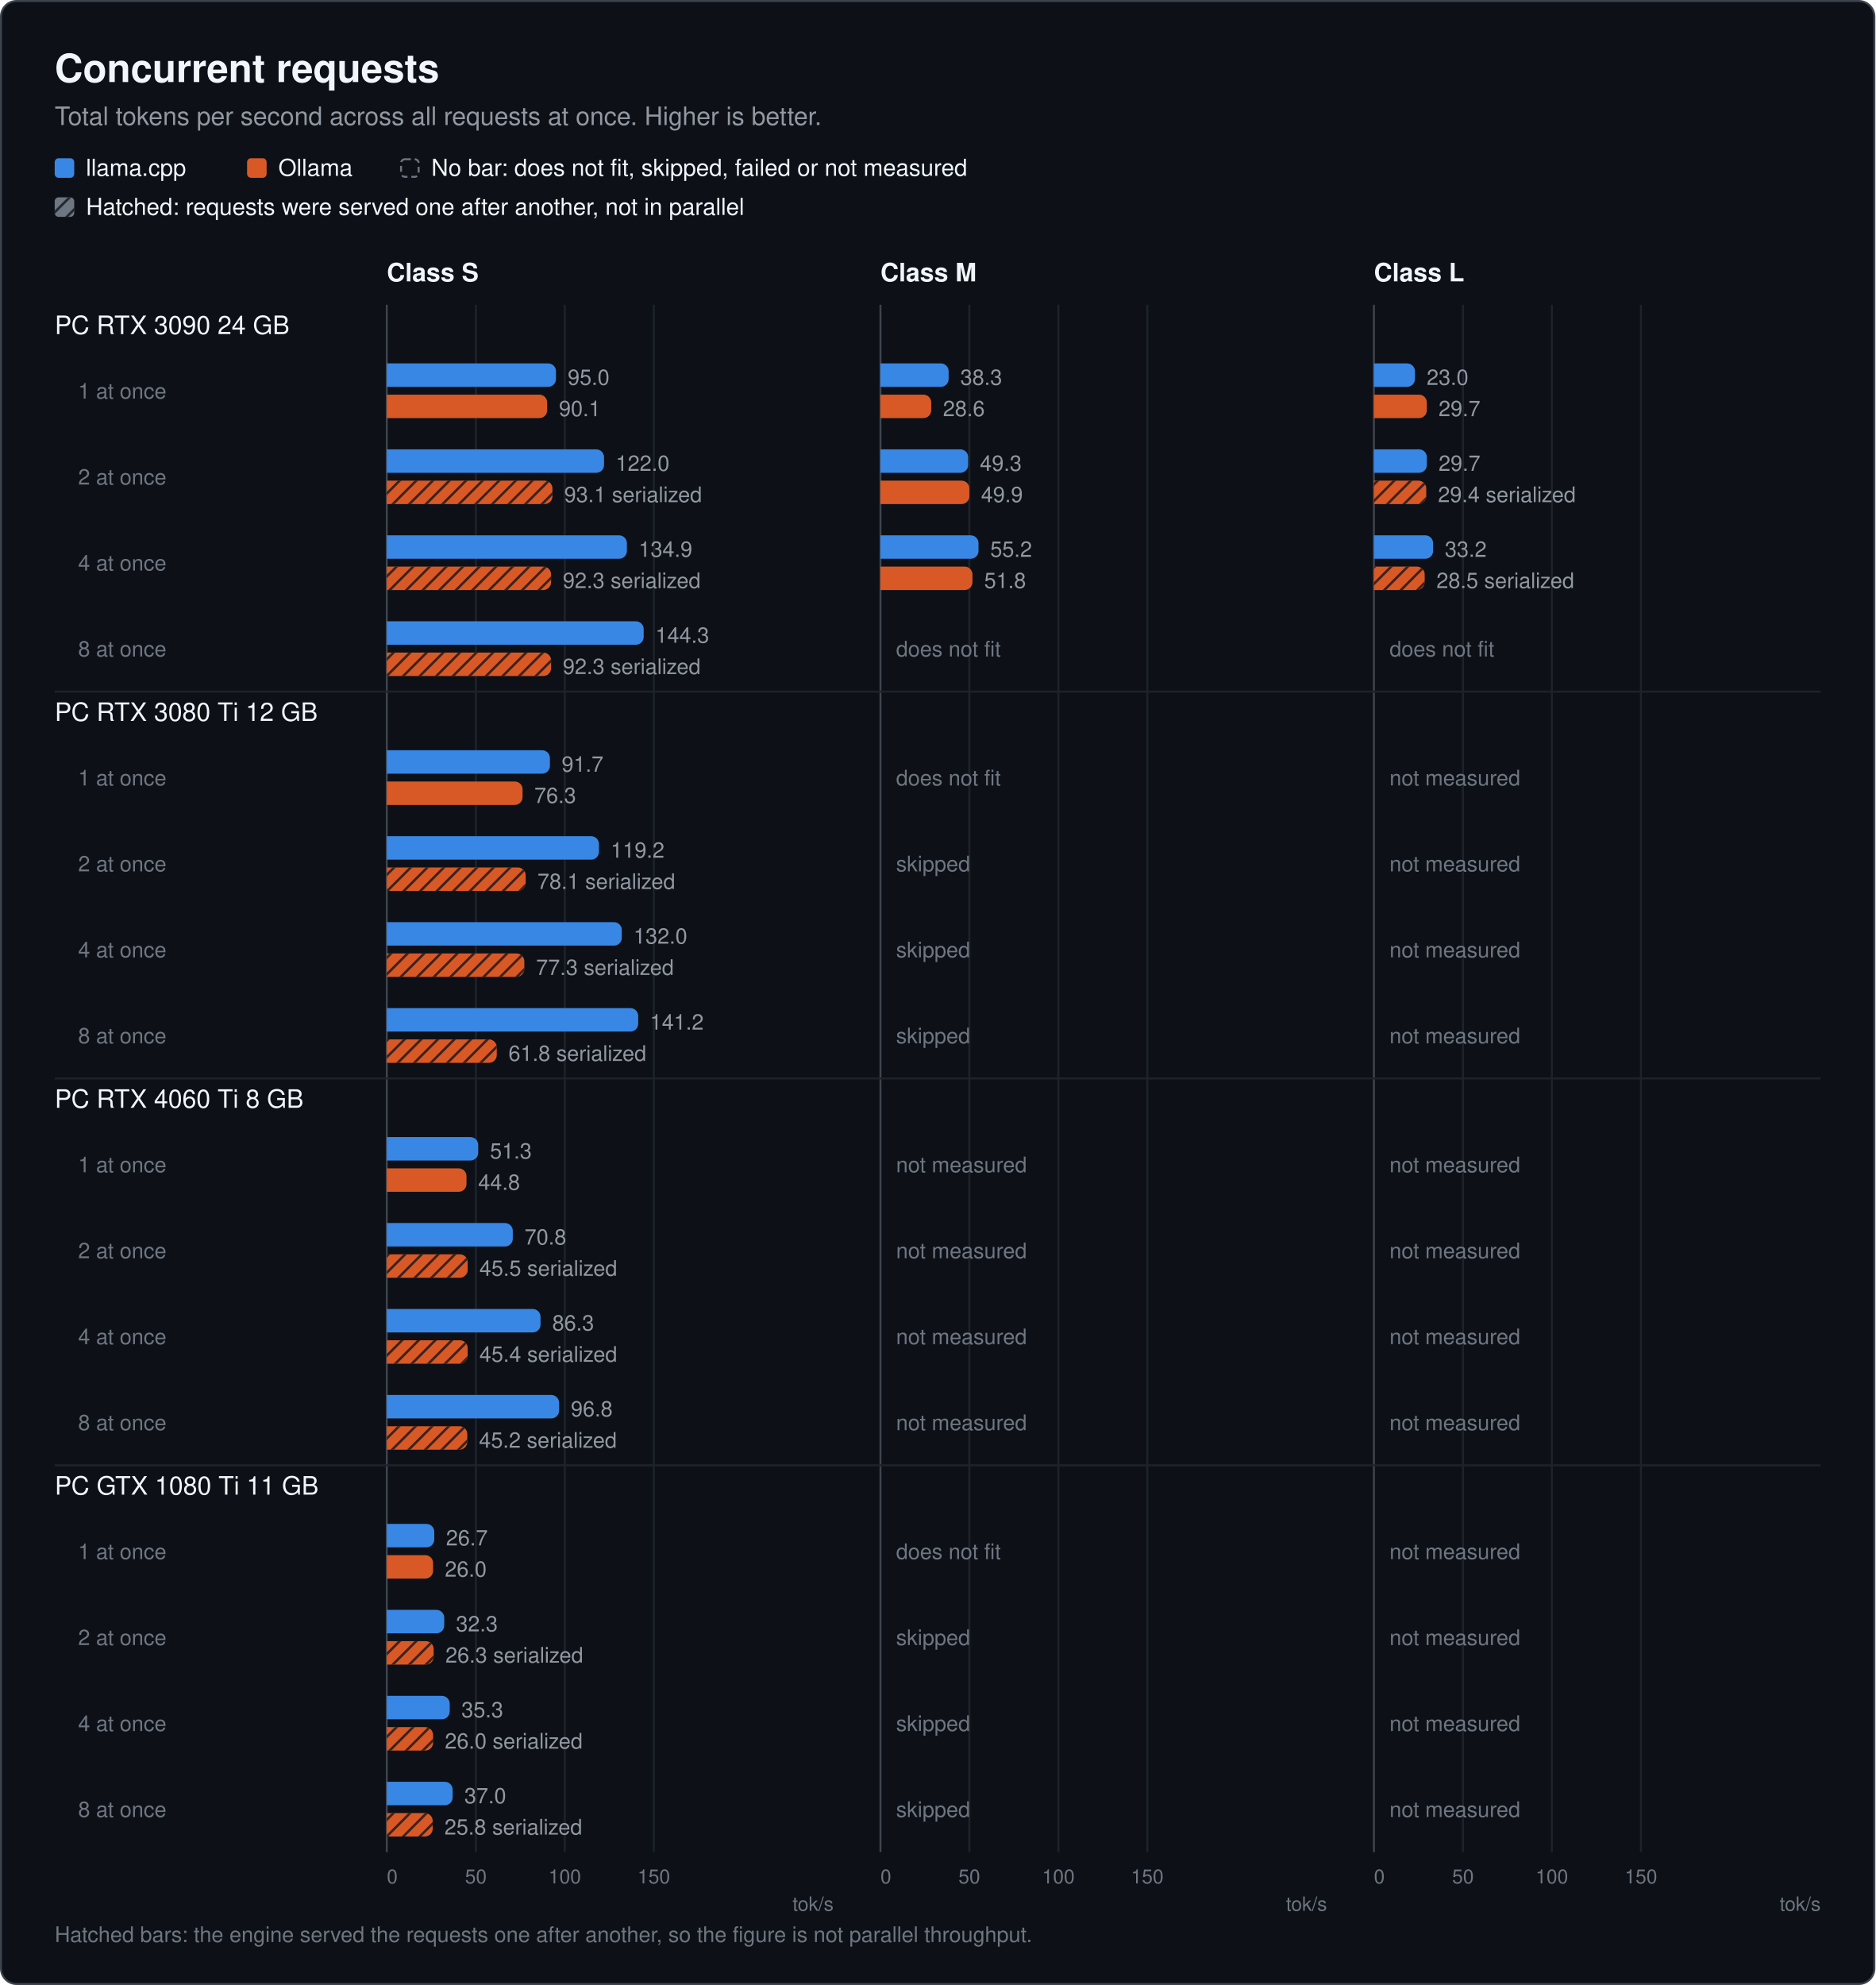
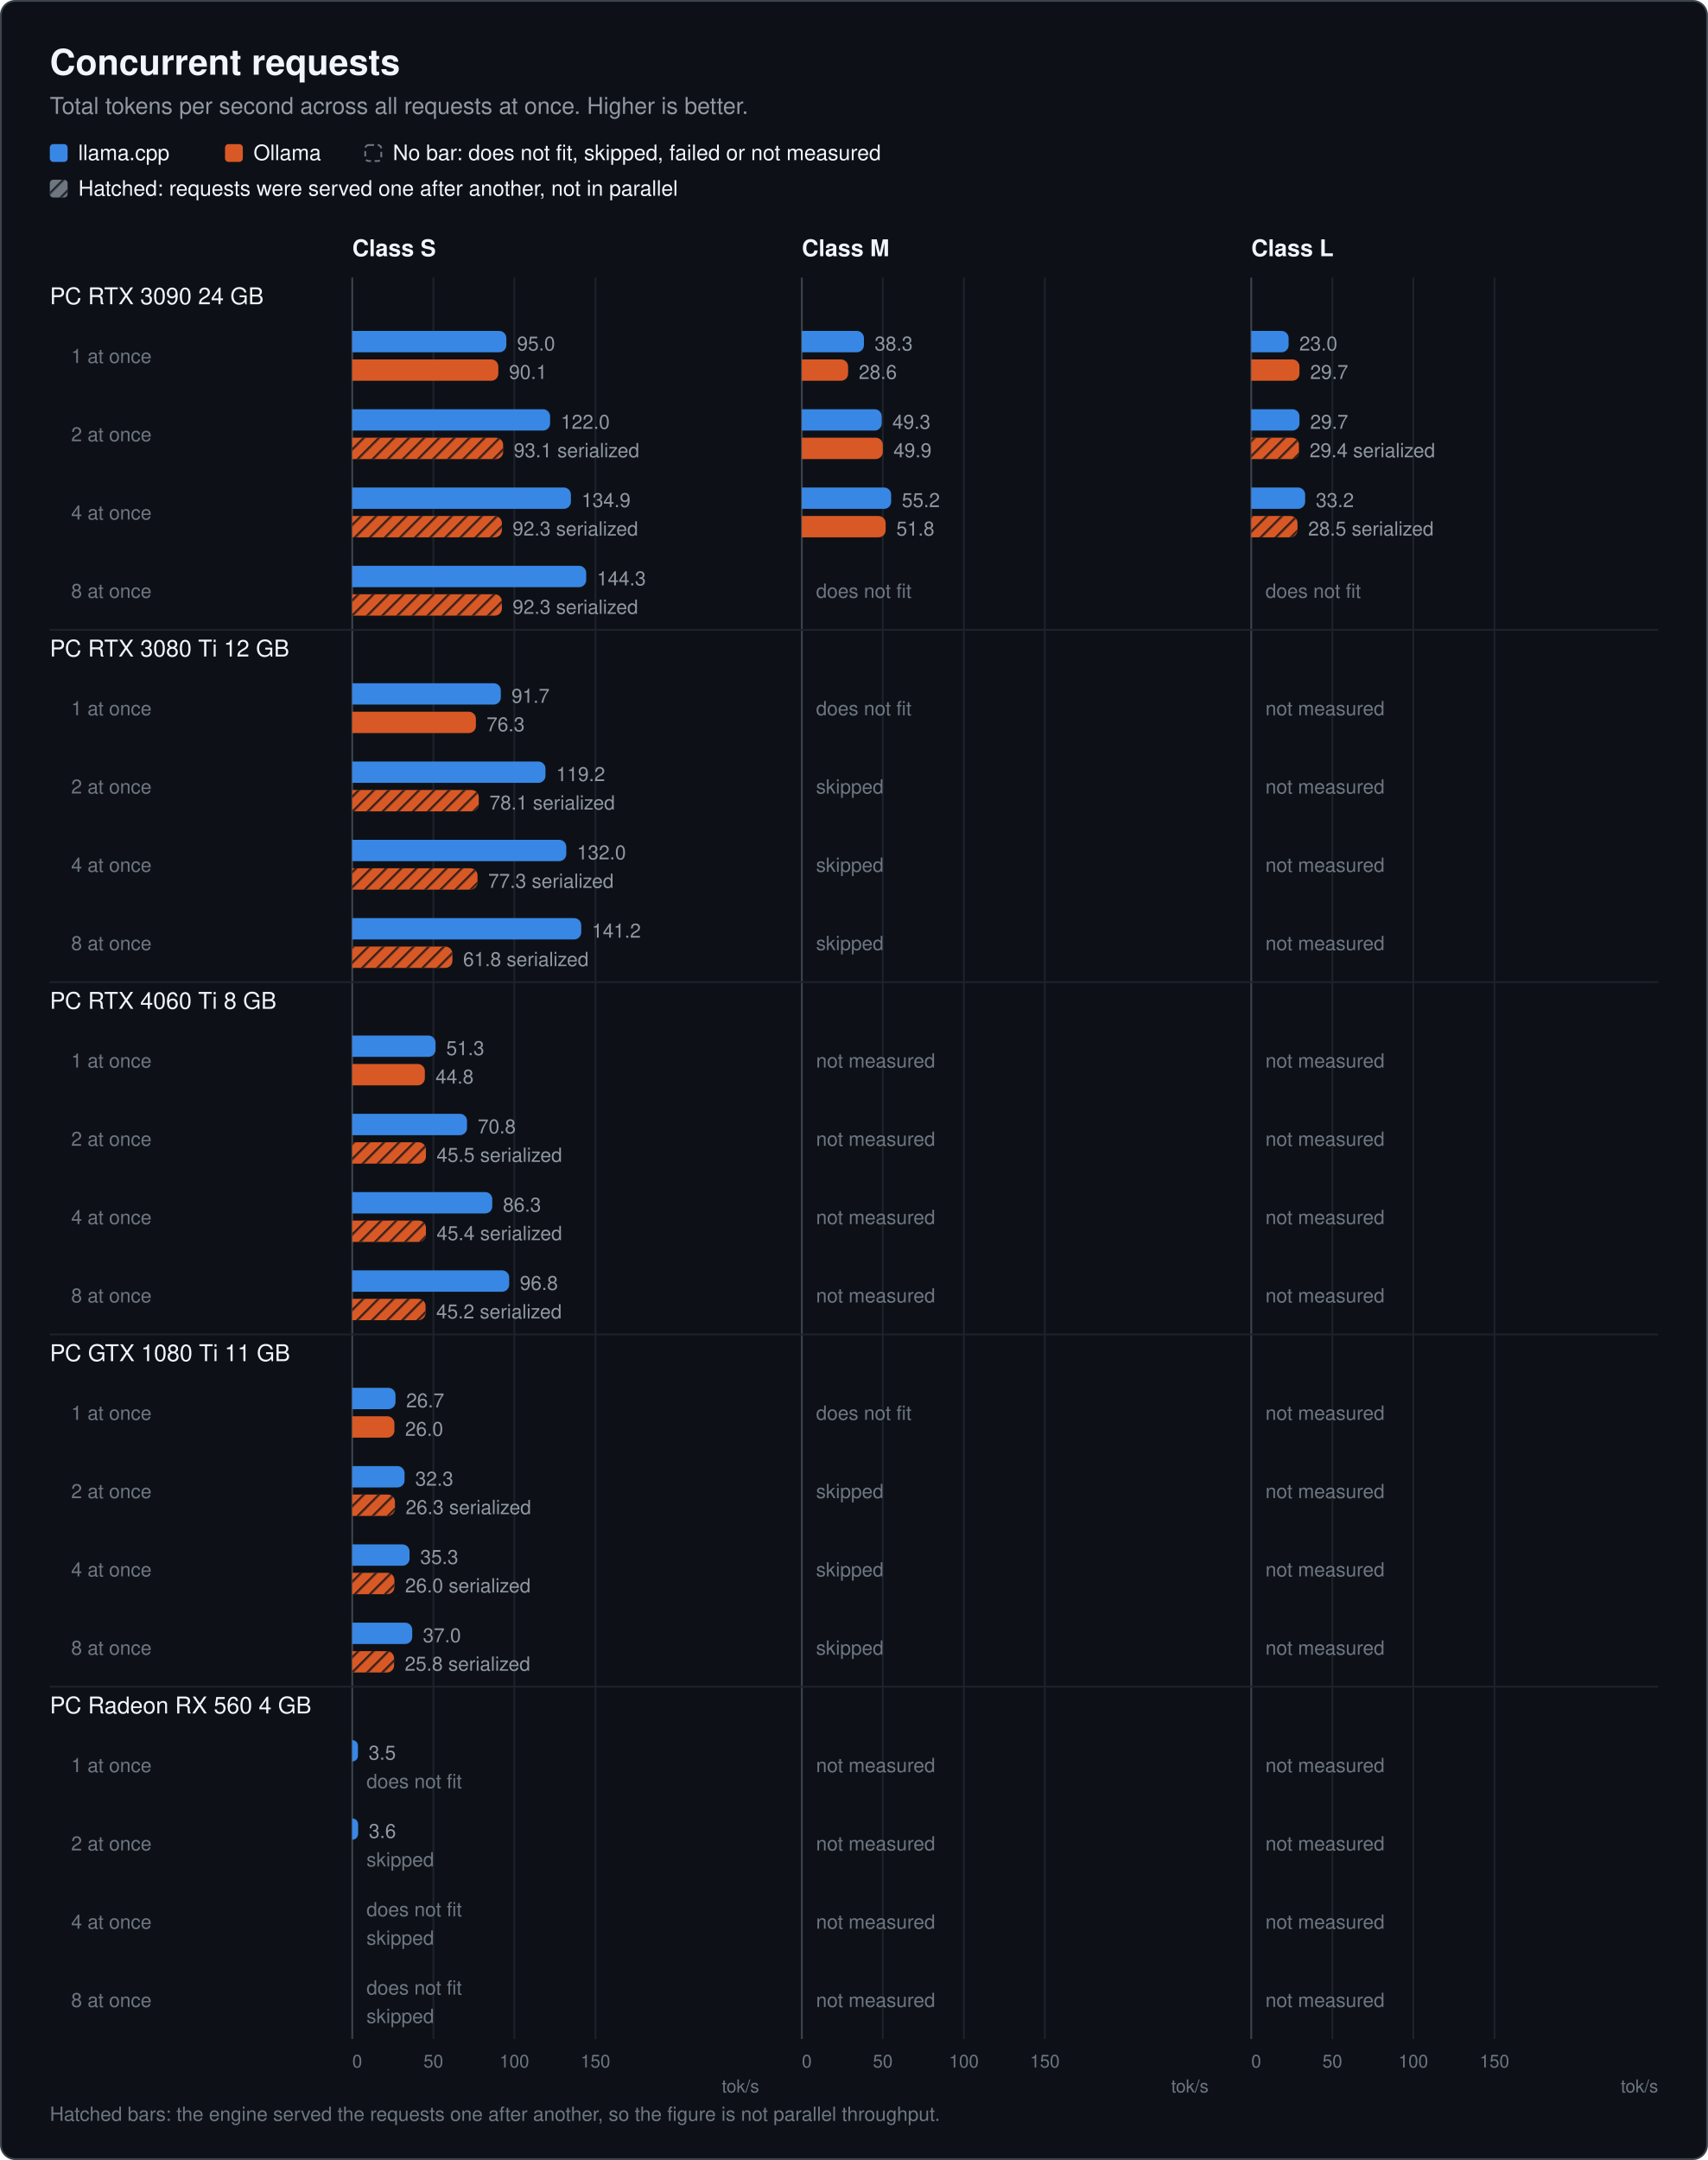
- <svg xmlns="http://www.w3.org/2000/svg" width="960" height="1016" viewBox="0 0 960 1016" role="img" aria-label="Total throughput with several parallel requests per device, model class and engine">
+ <svg xmlns="http://www.w3.org/2000/svg" width="960" height="1214" viewBox="0 0 960 1214" role="img" aria-label="Total throughput with several parallel requests per device, model class and engine">
  <style>
    text { font-family: system-ui, -apple-system, "Segoe UI", Helvetica, Arial, sans-serif; fill: #9198a1; }
    .title { font-size: 20px; font-weight: 600; fill: #f0f6fc; }
    .section { font-size: 15px; font-weight: 600; fill: #f0f6fc; }
    .panel { font-size: 13px; font-weight: 600; fill: #f0f6fc; }
    .device { font-size: 13px; fill: #f0f6fc; }
    .sub { font-size: 13px; }
    .legend { font-size: 12px; fill: #f0f6fc; }
    .value { font-size: 11px; font-variant-numeric: tabular-nums; }
    .tick { font-size: 10px; fill: #6e7681; font-variant-numeric: tabular-nums; }
    .muted, .note, .foot { fill: #6e7681; }
    .note { font-size: 11px; }
    .foot { font-size: 11px; }
    .cell { font-size: 12px; font-weight: 600; font-variant-numeric: tabular-nums; }
    .limitlabel { font-size: 10px; fill: #6e7681; }
    .grid { stroke: #1d232b; stroke-width: 1; }
    .row { stroke: #1d232b; stroke-width: 1; }
    .base { stroke: #3d444d; stroke-width: 1; }
    .limit { stroke: #4d5560; stroke-width: 1; stroke-dasharray: 2 3; }
    .gapbox { fill: none; stroke: #6e7681; stroke-width: 1; stroke-dasharray: 3 2; }
    </style>
  <defs>
    <pattern id="hatch" width="6" height="6" patternUnits="userSpaceOnUse" patternTransform="rotate(45)">
      <line x1="0" y1="0" x2="0" y2="6" stroke="#0d1117" stroke-width="2.5" opacity="0.75" />
    </pattern>
  </defs>
-   <rect x="0.5" y="0.5" width="959" height="1015" rx="8" fill="#0d1117" stroke="#3d444d" />
+   <rect x="0.5" y="0.5" width="959" height="1213" rx="8" fill="#0d1117" stroke="#3d444d" />
  <text x="28" y="42" class="title">Concurrent requests</text>
  <text x="28" y="64" class="sub">Total tokens per second across all requests at once. Higher is better.</text>
  <rect x="28" y="81" width="10" height="10" rx="2" fill="#3987e5" />
  <text x="44" y="90" class="legend">llama.cpp</text>
  <rect x="126.48" y="81" width="10" height="10" rx="2" fill="#d95926" />
  <text x="142.48" y="90" class="legend">Ollama</text>
  <rect x="205.3" y="81.5" width="9" height="9" rx="2" class="gapbox" />
  <text x="220.8" y="90" class="legend">No bar: does not fit, skipped, failed or not measured</text>
  <rect x="28" y="101" width="10" height="10" rx="2" fill="#6e7681" />
  <rect x="28" y="101" width="10" height="10" rx="2" fill="url(#hatch)" />
  <text x="44" y="110" class="legend">Hatched: requests were served one after another, not in parallel</text>
  <text x="198.0" y="144" class="panel">Class S</text>
  <text x="450.7" y="144" class="panel">Class M</text>
  <text x="703.3" y="144" class="panel">Class L</text>
-   <text x="198.0" y="964" class="tick" text-anchor="start">0</text>
-   <line x1="243.6" y1="156" x2="243.6" y2="948" class="grid" />
-   <text x="243.6" y="964" class="tick" text-anchor="middle">50</text>
-   <line x1="289.1" y1="156" x2="289.1" y2="948" class="grid" />
-   <text x="289.1" y="964" class="tick" text-anchor="middle">100</text>
-   <line x1="334.7" y1="156" x2="334.7" y2="948" class="grid" />
-   <text x="334.7" y="964" class="tick" text-anchor="middle">150</text>
-   <line x1="198.0" y1="156" x2="198.0" y2="948" class="base" />
-   <text x="426.7" y="978" class="tick" text-anchor="end">tok/s</text>
+   <text x="198.0" y="1162" class="tick" text-anchor="start">0</text>
+   <line x1="243.6" y1="156" x2="243.6" y2="1146" class="grid" />
+   <text x="243.6" y="1162" class="tick" text-anchor="middle">50</text>
+   <line x1="289.1" y1="156" x2="289.1" y2="1146" class="grid" />
+   <text x="289.1" y="1162" class="tick" text-anchor="middle">100</text>
+   <line x1="334.7" y1="156" x2="334.7" y2="1146" class="grid" />
+   <text x="334.7" y="1162" class="tick" text-anchor="middle">150</text>
+   <line x1="198.0" y1="156" x2="198.0" y2="1146" class="base" />
+   <text x="426.7" y="1176" class="tick" text-anchor="end">tok/s</text>
  <path d="M198.0,186.0H280.6A4,4 0 0 1 284.6,190.0V194.0A4,4 0 0 1 280.6,198.0H198.0Z" fill="#3987e5" />
  <text x="290.6" y="197.0" class="value">95.0</text>
  <path d="M198.0,202.0H276.1A4,4 0 0 1 280.1,206.0V210.0A4,4 0 0 1 276.1,214.0H198.0Z" fill="#d95926" />
  <text x="286.1" y="213.0" class="value">90.1</text>
  <path d="M198.0,230.0H305.2A4,4 0 0 1 309.2,234.0V238.0A4,4 0 0 1 305.2,242.0H198.0Z" fill="#3987e5" />
  <text x="315.2" y="241.0" class="value">122.0</text>
  <path d="M198.0,246.0H278.8A4,4 0 0 1 282.8,250.0V254.0A4,4 0 0 1 278.8,258.0H198.0Z" fill="#d95926" />
  <path d="M198.0,246.0H278.8A4,4 0 0 1 282.8,250.0V254.0A4,4 0 0 1 278.8,258.0H198.0Z" fill="url(#hatch)" />
  <text x="288.8" y="257.0" class="value">93.1 serialized</text>
  <path d="M198.0,274.0H316.9A4,4 0 0 1 320.9,278.0V282.0A4,4 0 0 1 316.9,286.0H198.0Z" fill="#3987e5" />
  <text x="326.9" y="285.0" class="value">134.9</text>
  <path d="M198.0,290.0H278.1A4,4 0 0 1 282.1,294.0V298.0A4,4 0 0 1 278.1,302.0H198.0Z" fill="#d95926" />
  <path d="M198.0,290.0H278.1A4,4 0 0 1 282.1,294.0V298.0A4,4 0 0 1 278.1,302.0H198.0Z" fill="url(#hatch)" />
  <text x="288.1" y="301.0" class="value">92.3 serialized</text>
  <path d="M198.0,318.0H325.5A4,4 0 0 1 329.5,322.0V326.0A4,4 0 0 1 325.5,330.0H198.0Z" fill="#3987e5" />
  <text x="335.5" y="329.0" class="value">144.3</text>
  <path d="M198.0,334.0H278.1A4,4 0 0 1 282.1,338.0V342.0A4,4 0 0 1 278.1,346.0H198.0Z" fill="#d95926" />
  <path d="M198.0,334.0H278.1A4,4 0 0 1 282.1,338.0V342.0A4,4 0 0 1 278.1,346.0H198.0Z" fill="url(#hatch)" />
  <text x="288.1" y="345.0" class="value">92.3 serialized</text>
  <path d="M198.0,384.0H277.5A4,4 0 0 1 281.5,388.0V392.0A4,4 0 0 1 277.5,396.0H198.0Z" fill="#3987e5" />
  <text x="287.5" y="395.0" class="value">91.7</text>
  <path d="M198.0,400.0H263.5A4,4 0 0 1 267.5,404.0V408.0A4,4 0 0 1 263.5,412.0H198.0Z" fill="#d95926" />
  <text x="273.5" y="411.0" class="value">76.3</text>
  <path d="M198.0,428.0H302.6A4,4 0 0 1 306.6,432.0V436.0A4,4 0 0 1 302.6,440.0H198.0Z" fill="#3987e5" />
  <text x="312.6" y="439.0" class="value">119.2</text>
  <path d="M198.0,444.0H265.1A4,4 0 0 1 269.1,448.0V452.0A4,4 0 0 1 265.1,456.0H198.0Z" fill="#d95926" />
  <path d="M198.0,444.0H265.1A4,4 0 0 1 269.1,448.0V452.0A4,4 0 0 1 265.1,456.0H198.0Z" fill="url(#hatch)" />
  <text x="275.1" y="455.0" class="value">78.1 serialized</text>
  <path d="M198.0,472.0H314.3A4,4 0 0 1 318.3,476.0V480.0A4,4 0 0 1 314.3,484.0H198.0Z" fill="#3987e5" />
  <text x="324.3" y="483.0" class="value">132.0</text>
  <path d="M198.0,488.0H264.4A4,4 0 0 1 268.4,492.0V496.0A4,4 0 0 1 264.4,500.0H198.0Z" fill="#d95926" />
  <path d="M198.0,488.0H264.4A4,4 0 0 1 268.4,492.0V496.0A4,4 0 0 1 264.4,500.0H198.0Z" fill="url(#hatch)" />
  <text x="274.4" y="499.0" class="value">77.3 serialized</text>
  <path d="M198.0,516.0H322.7A4,4 0 0 1 326.7,520.0V524.0A4,4 0 0 1 322.7,528.0H198.0Z" fill="#3987e5" />
  <text x="332.7" y="527.0" class="value">141.2</text>
  <path d="M198.0,532.0H250.3A4,4 0 0 1 254.3,536.0V540.0A4,4 0 0 1 250.3,544.0H198.0Z" fill="#d95926" />
  <path d="M198.0,532.0H250.3A4,4 0 0 1 254.3,536.0V540.0A4,4 0 0 1 250.3,544.0H198.0Z" fill="url(#hatch)" />
  <text x="260.3" y="543.0" class="value">61.8 serialized</text>
  <path d="M198.0,582.0H240.8A4,4 0 0 1 244.8,586.0V590.0A4,4 0 0 1 240.8,594.0H198.0Z" fill="#3987e5" />
  <text x="250.8" y="593.0" class="value">51.3</text>
  <path d="M198.0,598.0H234.8A4,4 0 0 1 238.8,602.0V606.0A4,4 0 0 1 234.8,610.0H198.0Z" fill="#d95926" />
  <text x="244.8" y="609.0" class="value">44.8</text>
  <path d="M198.0,626.0H258.5A4,4 0 0 1 262.5,630.0V634.0A4,4 0 0 1 258.5,638.0H198.0Z" fill="#3987e5" />
  <text x="268.5" y="637.0" class="value">70.8</text>
  <path d="M198.0,642.0H235.4A4,4 0 0 1 239.4,646.0V650.0A4,4 0 0 1 235.4,654.0H198.0Z" fill="#d95926" />
  <path d="M198.0,642.0H235.4A4,4 0 0 1 239.4,646.0V650.0A4,4 0 0 1 235.4,654.0H198.0Z" fill="url(#hatch)" />
  <text x="245.4" y="653.0" class="value">45.5 serialized</text>
  <path d="M198.0,670.0H272.7A4,4 0 0 1 276.7,674.0V678.0A4,4 0 0 1 272.7,682.0H198.0Z" fill="#3987e5" />
  <text x="282.7" y="681.0" class="value">86.3</text>
  <path d="M198.0,686.0H235.4A4,4 0 0 1 239.4,690.0V694.0A4,4 0 0 1 235.4,698.0H198.0Z" fill="#d95926" />
  <path d="M198.0,686.0H235.4A4,4 0 0 1 239.4,690.0V694.0A4,4 0 0 1 235.4,698.0H198.0Z" fill="url(#hatch)" />
  <text x="245.4" y="697.0" class="value">45.4 serialized</text>
  <path d="M198.0,714.0H282.2A4,4 0 0 1 286.2,718.0V722.0A4,4 0 0 1 282.2,726.0H198.0Z" fill="#3987e5" />
  <text x="292.2" y="725.0" class="value">96.8</text>
  <path d="M198.0,730.0H235.2A4,4 0 0 1 239.2,734.0V738.0A4,4 0 0 1 235.2,742.0H198.0Z" fill="#d95926" />
  <path d="M198.0,730.0H235.2A4,4 0 0 1 239.2,734.0V738.0A4,4 0 0 1 235.2,742.0H198.0Z" fill="url(#hatch)" />
  <text x="245.2" y="741.0" class="value">45.2 serialized</text>
  <path d="M198.0,780.0H218.3A4,4 0 0 1 222.3,784.0V788.0A4,4 0 0 1 218.3,792.0H198.0Z" fill="#3987e5" />
  <text x="228.3" y="791.0" class="value">26.7</text>
  <path d="M198.0,796.0H217.7A4,4 0 0 1 221.7,800.0V804.0A4,4 0 0 1 217.7,808.0H198.0Z" fill="#d95926" />
  <text x="227.7" y="807.0" class="value">26.0</text>
  <path d="M198.0,824.0H223.4A4,4 0 0 1 227.4,828.0V832.0A4,4 0 0 1 223.4,836.0H198.0Z" fill="#3987e5" />
  <text x="233.4" y="835.0" class="value">32.3</text>
  <path d="M198.0,840.0H218.0A4,4 0 0 1 222.0,844.0V848.0A4,4 0 0 1 218.0,852.0H198.0Z" fill="#d95926" />
  <path d="M198.0,840.0H218.0A4,4 0 0 1 222.0,844.0V848.0A4,4 0 0 1 218.0,852.0H198.0Z" fill="url(#hatch)" />
  <text x="228.0" y="851.0" class="value">26.3 serialized</text>
  <path d="M198.0,868.0H226.2A4,4 0 0 1 230.2,872.0V876.0A4,4 0 0 1 226.2,880.0H198.0Z" fill="#3987e5" />
  <text x="236.2" y="879.0" class="value">35.3</text>
  <path d="M198.0,884.0H217.7A4,4 0 0 1 221.7,888.0V892.0A4,4 0 0 1 217.7,896.0H198.0Z" fill="#d95926" />
  <path d="M198.0,884.0H217.7A4,4 0 0 1 221.7,888.0V892.0A4,4 0 0 1 217.7,896.0H198.0Z" fill="url(#hatch)" />
  <text x="227.7" y="895.0" class="value">26.0 serialized</text>
  <path d="M198.0,912.0H227.7A4,4 0 0 1 231.7,916.0V920.0A4,4 0 0 1 227.7,924.0H198.0Z" fill="#3987e5" />
  <text x="237.7" y="923.0" class="value">37.0</text>
  <path d="M198.0,928.0H217.5A4,4 0 0 1 221.5,932.0V936.0A4,4 0 0 1 217.5,940.0H198.0Z" fill="#d95926" />
  <path d="M198.0,928.0H217.5A4,4 0 0 1 221.5,932.0V936.0A4,4 0 0 1 217.5,940.0H198.0Z" fill="url(#hatch)" />
  <text x="227.5" y="939.0" class="value">25.8 serialized</text>
-   <text x="450.7" y="964" class="tick" text-anchor="start">0</text>
-   <line x1="496.2" y1="156" x2="496.2" y2="948" class="grid" />
-   <text x="496.2" y="964" class="tick" text-anchor="middle">50</text>
-   <line x1="541.8" y1="156" x2="541.8" y2="948" class="grid" />
-   <text x="541.8" y="964" class="tick" text-anchor="middle">100</text>
-   <line x1="587.3" y1="156" x2="587.3" y2="948" class="grid" />
-   <text x="587.3" y="964" class="tick" text-anchor="middle">150</text>
-   <line x1="450.7" y1="156" x2="450.7" y2="948" class="base" />
-   <text x="679.3" y="978" class="tick" text-anchor="end">tok/s</text>
+   <path d="M198.0,978.0H198.0A3.174,3.174 0 0 1 201.2,981.2V986.8A3.174,3.174 0 0 1 198.0,990.0H198.0Z" fill="#3987e5" />
+   <text x="207.2" y="989.0" class="value">3.5</text>
+   <text x="206.0" y="1005.0" class="note">does not fit</text>
+   <path d="M198.0,1022.0H198.0A3.314,3.314 0 0 1 201.3,1025.3V1030.7A3.314,3.314 0 0 1 198.0,1034.0H198.0Z" fill="#3987e5" />
+   <text x="207.3" y="1033.0" class="value">3.6</text>
+   <text x="206.0" y="1049.0" class="note">skipped</text>
+   <text x="206.0" y="1077.0" class="note">does not fit</text>
+   <text x="206.0" y="1093.0" class="note">skipped</text>
+   <text x="206.0" y="1121.0" class="note">does not fit</text>
+   <text x="206.0" y="1137.0" class="note">skipped</text>
+   <text x="450.7" y="1162" class="tick" text-anchor="start">0</text>
+   <line x1="496.2" y1="156" x2="496.2" y2="1146" class="grid" />
+   <text x="496.2" y="1162" class="tick" text-anchor="middle">50</text>
+   <line x1="541.8" y1="156" x2="541.8" y2="1146" class="grid" />
+   <text x="541.8" y="1162" class="tick" text-anchor="middle">100</text>
+   <line x1="587.3" y1="156" x2="587.3" y2="1146" class="grid" />
+   <text x="587.3" y="1162" class="tick" text-anchor="middle">150</text>
+   <line x1="450.7" y1="156" x2="450.7" y2="1146" class="base" />
+   <text x="679.3" y="1176" class="tick" text-anchor="end">tok/s</text>
  <path d="M450.7,186.0H481.6A4,4 0 0 1 485.6,190.0V194.0A4,4 0 0 1 481.6,198.0H450.7Z" fill="#3987e5" />
  <text x="491.6" y="197.0" class="value">38.3</text>
  <path d="M450.7,202.0H472.7A4,4 0 0 1 476.7,206.0V210.0A4,4 0 0 1 472.7,214.0H450.7Z" fill="#d95926" />
  <text x="482.7" y="213.0" class="value">28.6</text>
  <path d="M450.7,230.0H491.6A4,4 0 0 1 495.6,234.0V238.0A4,4 0 0 1 491.6,242.0H450.7Z" fill="#3987e5" />
  <text x="501.6" y="241.0" class="value">49.3</text>
  <path d="M450.7,246.0H492.2A4,4 0 0 1 496.2,250.0V254.0A4,4 0 0 1 492.2,258.0H450.7Z" fill="#d95926" />
  <text x="502.2" y="257.0" class="value">49.9</text>
  <path d="M450.7,274.0H496.9A4,4 0 0 1 500.9,278.0V282.0A4,4 0 0 1 496.9,286.0H450.7Z" fill="#3987e5" />
  <text x="506.9" y="285.0" class="value">55.2</text>
  <path d="M450.7,290.0H493.8A4,4 0 0 1 497.8,294.0V298.0A4,4 0 0 1 493.8,302.0H450.7Z" fill="#d95926" />
  <text x="503.8" y="301.0" class="value">51.8</text>
  <text x="458.7" y="336.0" class="note">does not fit</text>
  <text x="458.7" y="402.0" class="note">does not fit</text>
  <text x="458.7" y="446.0" class="note">skipped</text>
  <text x="458.7" y="490.0" class="note">skipped</text>
  <text x="458.7" y="534.0" class="note">skipped</text>
  <text x="458.7" y="600.0" class="note">not measured</text>
  <text x="458.7" y="644.0" class="note">not measured</text>
  <text x="458.7" y="688.0" class="note">not measured</text>
  <text x="458.7" y="732.0" class="note">not measured</text>
  <text x="458.7" y="798.0" class="note">does not fit</text>
  <text x="458.7" y="842.0" class="note">skipped</text>
  <text x="458.7" y="886.0" class="note">skipped</text>
  <text x="458.7" y="930.0" class="note">skipped</text>
-   <text x="703.3" y="964" class="tick" text-anchor="start">0</text>
-   <line x1="748.9" y1="156" x2="748.9" y2="948" class="grid" />
-   <text x="748.9" y="964" class="tick" text-anchor="middle">50</text>
-   <line x1="794.4" y1="156" x2="794.4" y2="948" class="grid" />
-   <text x="794.4" y="964" class="tick" text-anchor="middle">100</text>
-   <line x1="840.0" y1="156" x2="840.0" y2="948" class="grid" />
-   <text x="840.0" y="964" class="tick" text-anchor="middle">150</text>
-   <line x1="703.3" y1="156" x2="703.3" y2="948" class="base" />
-   <text x="932.0" y="978" class="tick" text-anchor="end">tok/s</text>
+   <text x="458.7" y="996.0" class="note">not measured</text>
+   <text x="458.7" y="1040.0" class="note">not measured</text>
+   <text x="458.7" y="1084.0" class="note">not measured</text>
+   <text x="458.7" y="1128.0" class="note">not measured</text>
+   <text x="703.3" y="1162" class="tick" text-anchor="start">0</text>
+   <line x1="748.9" y1="156" x2="748.9" y2="1146" class="grid" />
+   <text x="748.9" y="1162" class="tick" text-anchor="middle">50</text>
+   <line x1="794.4" y1="156" x2="794.4" y2="1146" class="grid" />
+   <text x="794.4" y="1162" class="tick" text-anchor="middle">100</text>
+   <line x1="840.0" y1="156" x2="840.0" y2="1146" class="grid" />
+   <text x="840.0" y="1162" class="tick" text-anchor="middle">150</text>
+   <line x1="703.3" y1="156" x2="703.3" y2="1146" class="base" />
+   <text x="932.0" y="1176" class="tick" text-anchor="end">tok/s</text>
  <path d="M703.3,186.0H720.3A4,4 0 0 1 724.3,190.0V194.0A4,4 0 0 1 720.3,198.0H703.3Z" fill="#3987e5" />
  <text x="730.3" y="197.0" class="value">23.0</text>
  <path d="M703.3,202.0H726.4A4,4 0 0 1 730.4,206.0V210.0A4,4 0 0 1 726.4,214.0H703.3Z" fill="#d95926" />
  <text x="736.4" y="213.0" class="value">29.7</text>
  <path d="M703.3,230.0H726.4A4,4 0 0 1 730.4,234.0V238.0A4,4 0 0 1 726.4,242.0H703.3Z" fill="#3987e5" />
  <text x="736.4" y="241.0" class="value">29.7</text>
  <path d="M703.3,246.0H726.1A4,4 0 0 1 730.1,250.0V254.0A4,4 0 0 1 726.1,258.0H703.3Z" fill="#d95926" />
  <path d="M703.3,246.0H726.1A4,4 0 0 1 730.1,250.0V254.0A4,4 0 0 1 726.1,258.0H703.3Z" fill="url(#hatch)" />
  <text x="736.1" y="257.0" class="value">29.4 serialized</text>
  <path d="M703.3,274.0H729.6A4,4 0 0 1 733.6,278.0V282.0A4,4 0 0 1 729.6,286.0H703.3Z" fill="#3987e5" />
  <text x="739.6" y="285.0" class="value">33.2</text>
  <path d="M703.3,290.0H725.3A4,4 0 0 1 729.3,294.0V298.0A4,4 0 0 1 725.3,302.0H703.3Z" fill="#d95926" />
  <path d="M703.3,290.0H725.3A4,4 0 0 1 729.3,294.0V298.0A4,4 0 0 1 725.3,302.0H703.3Z" fill="url(#hatch)" />
  <text x="735.3" y="301.0" class="value">28.5 serialized</text>
  <text x="711.3" y="336.0" class="note">does not fit</text>
  <text x="711.3" y="402.0" class="note">not measured</text>
  <text x="711.3" y="446.0" class="note">not measured</text>
  <text x="711.3" y="490.0" class="note">not measured</text>
  <text x="711.3" y="534.0" class="note">not measured</text>
  <text x="711.3" y="600.0" class="note">not measured</text>
  <text x="711.3" y="644.0" class="note">not measured</text>
  <text x="711.3" y="688.0" class="note">not measured</text>
  <text x="711.3" y="732.0" class="note">not measured</text>
  <text x="711.3" y="798.0" class="note">not measured</text>
  <text x="711.3" y="842.0" class="note">not measured</text>
  <text x="711.3" y="886.0" class="note">not measured</text>
  <text x="711.3" y="930.0" class="note">not measured</text>
+   <text x="711.3" y="996.0" class="note">not measured</text>
+   <text x="711.3" y="1040.0" class="note">not measured</text>
+   <text x="711.3" y="1084.0" class="note">not measured</text>
+   <text x="711.3" y="1128.0" class="note">not measured</text>
  <text x="28" y="171" class="device">PC RTX 3090 24 GB</text>
  <text x="40" y="204.0" class="note">1 at once</text>
  <text x="40" y="248.0" class="note">2 at once</text>
  <text x="40" y="292.0" class="note">4 at once</text>
  <text x="40" y="336.0" class="note">8 at once</text>
  <line x1="28" y1="354" x2="932" y2="354" class="row" />
  <text x="28" y="369" class="device">PC RTX 3080 Ti 12 GB</text>
  <text x="40" y="402.0" class="note">1 at once</text>
  <text x="40" y="446.0" class="note">2 at once</text>
  <text x="40" y="490.0" class="note">4 at once</text>
  <text x="40" y="534.0" class="note">8 at once</text>
  <line x1="28" y1="552" x2="932" y2="552" class="row" />
  <text x="28" y="567" class="device">PC RTX 4060 Ti 8 GB</text>
  <text x="40" y="600.0" class="note">1 at once</text>
  <text x="40" y="644.0" class="note">2 at once</text>
  <text x="40" y="688.0" class="note">4 at once</text>
  <text x="40" y="732.0" class="note">8 at once</text>
  <line x1="28" y1="750" x2="932" y2="750" class="row" />
  <text x="28" y="765" class="device">PC GTX 1080 Ti 11 GB</text>
  <text x="40" y="798.0" class="note">1 at once</text>
  <text x="40" y="842.0" class="note">2 at once</text>
  <text x="40" y="886.0" class="note">4 at once</text>
  <text x="40" y="930.0" class="note">8 at once</text>
-   <text x="28" y="994" class="foot">Hatched bars: the engine served the requests one after another, so the figure is not parallel throughput.</text>
+   <line x1="28" y1="948" x2="932" y2="948" class="row" />
+   <text x="28" y="963" class="device">PC Radeon RX 560 4 GB</text>
+   <text x="40" y="996.0" class="note">1 at once</text>
+   <text x="40" y="1040.0" class="note">2 at once</text>
+   <text x="40" y="1084.0" class="note">4 at once</text>
+   <text x="40" y="1128.0" class="note">8 at once</text>
+   <text x="28" y="1192" class="foot">Hatched bars: the engine served the requests one after another, so the figure is not parallel throughput.</text>
</svg>
